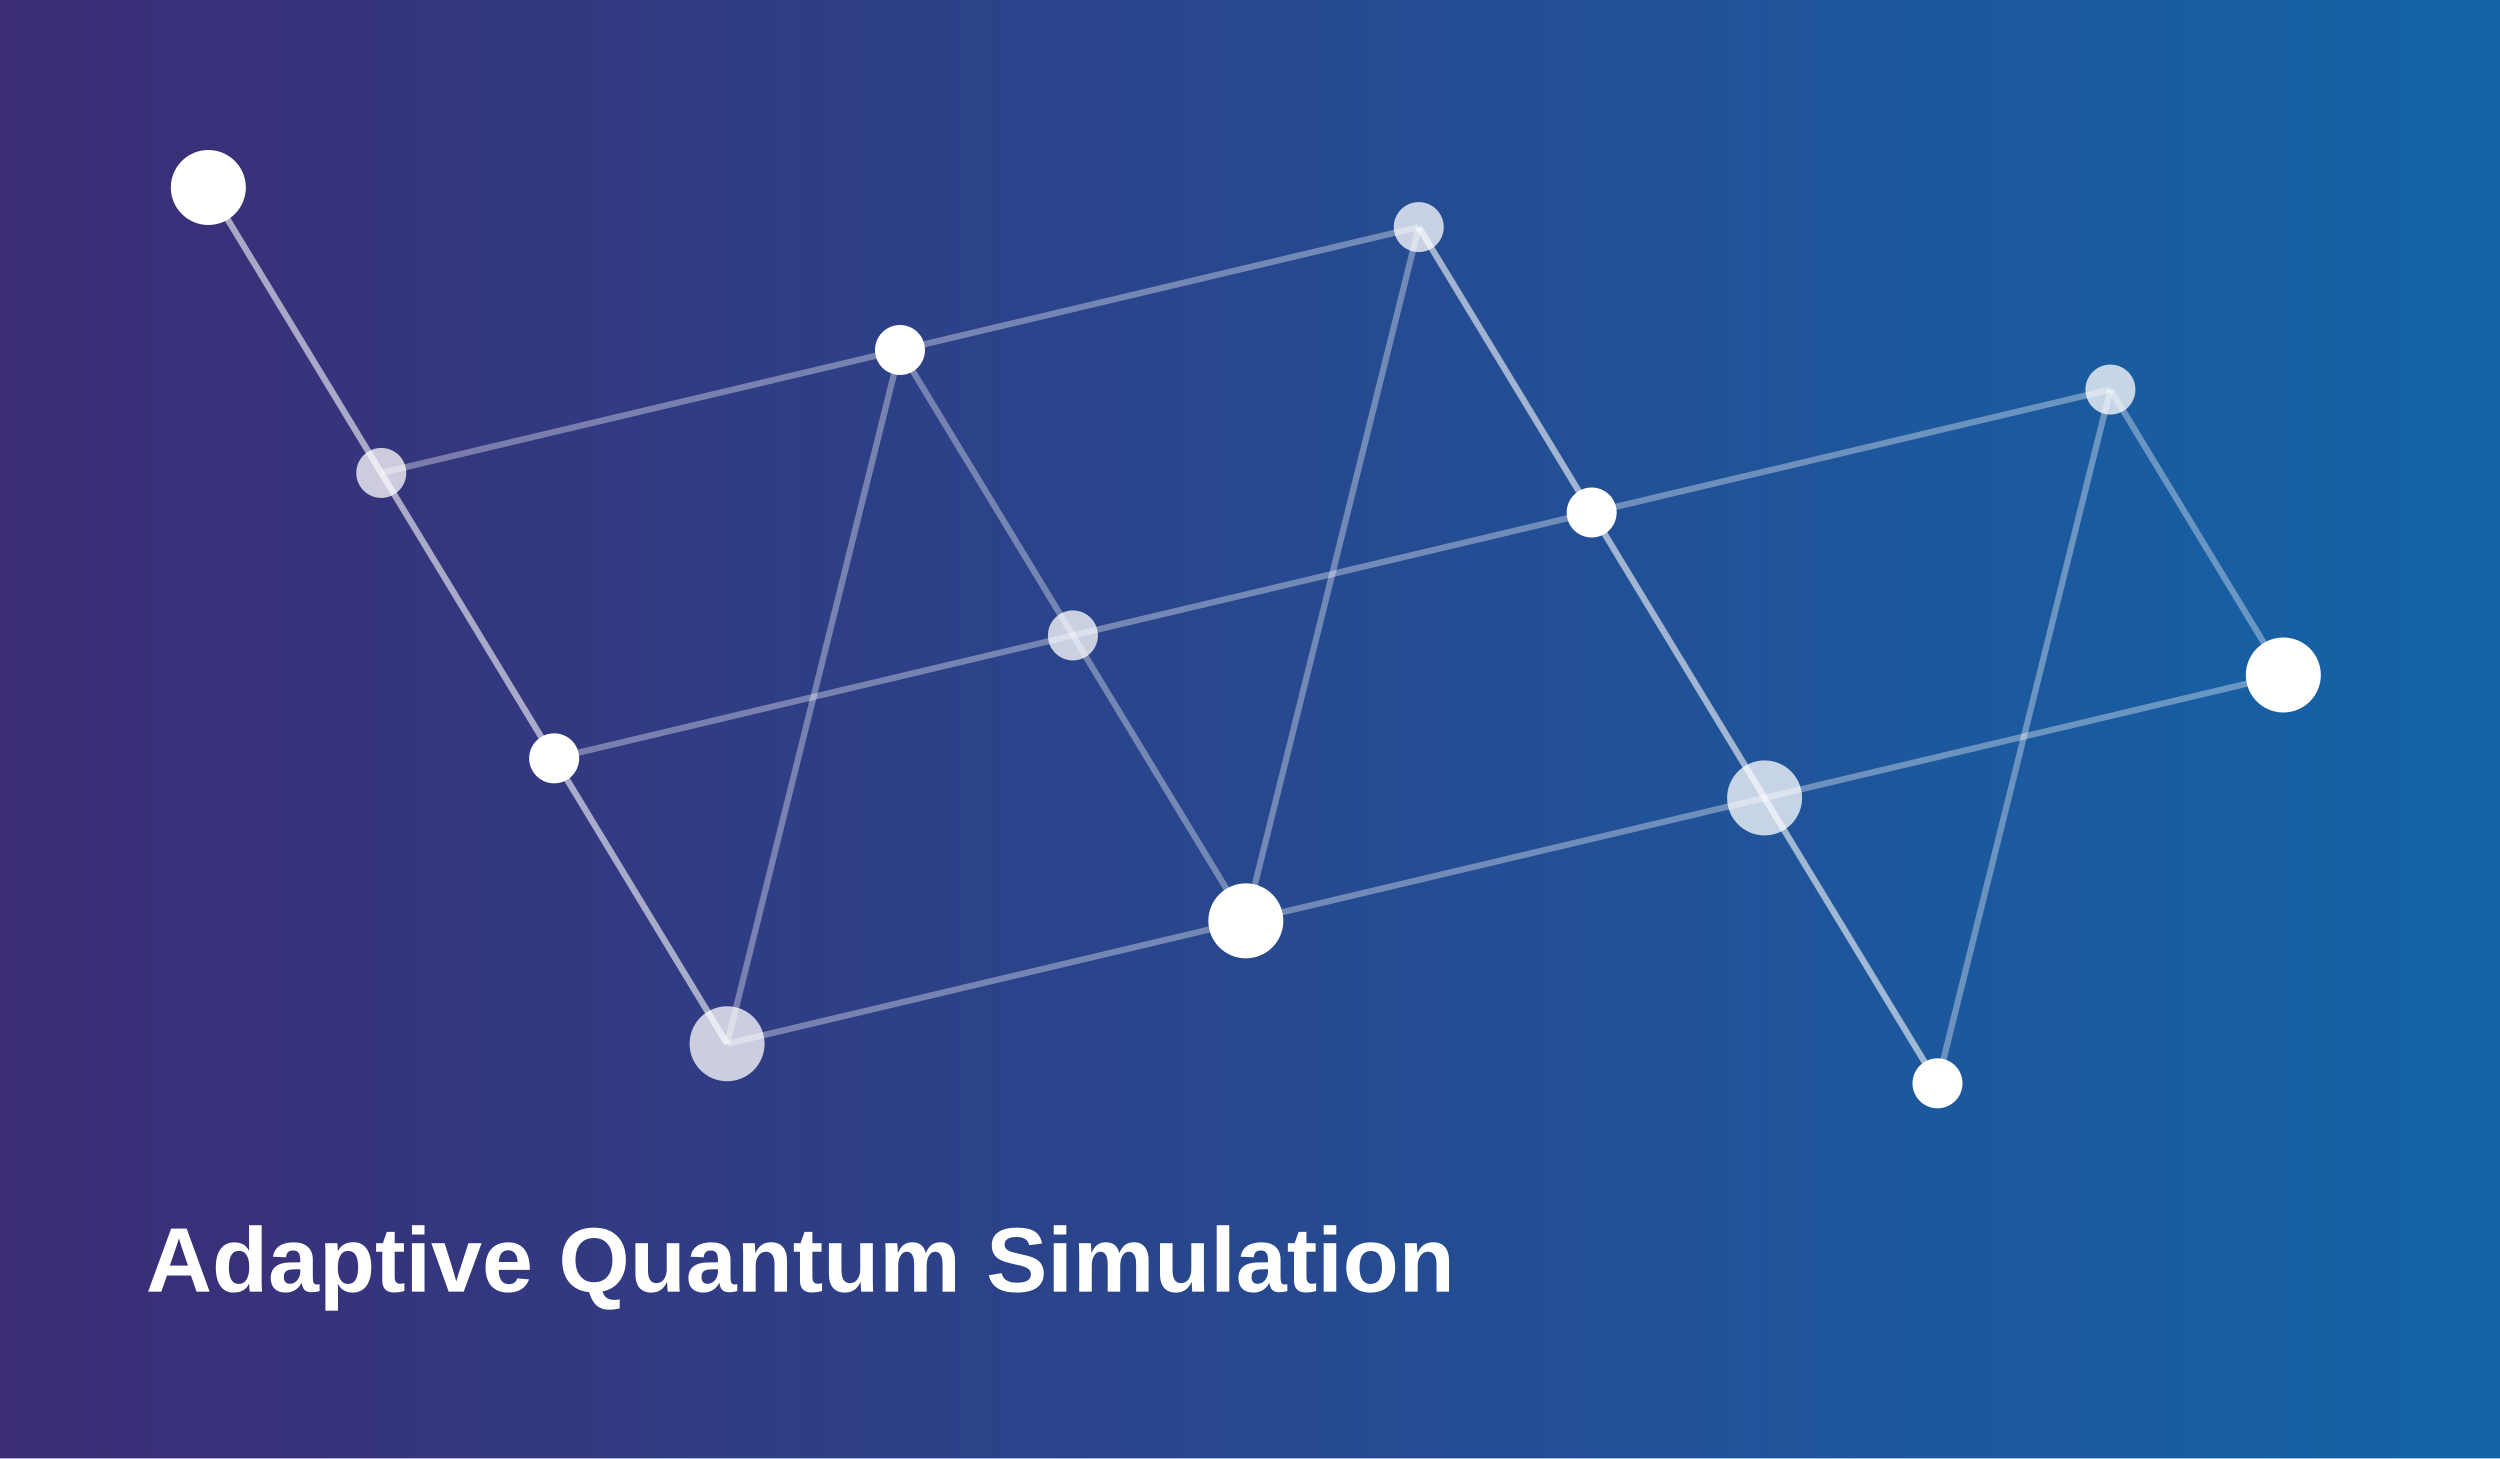
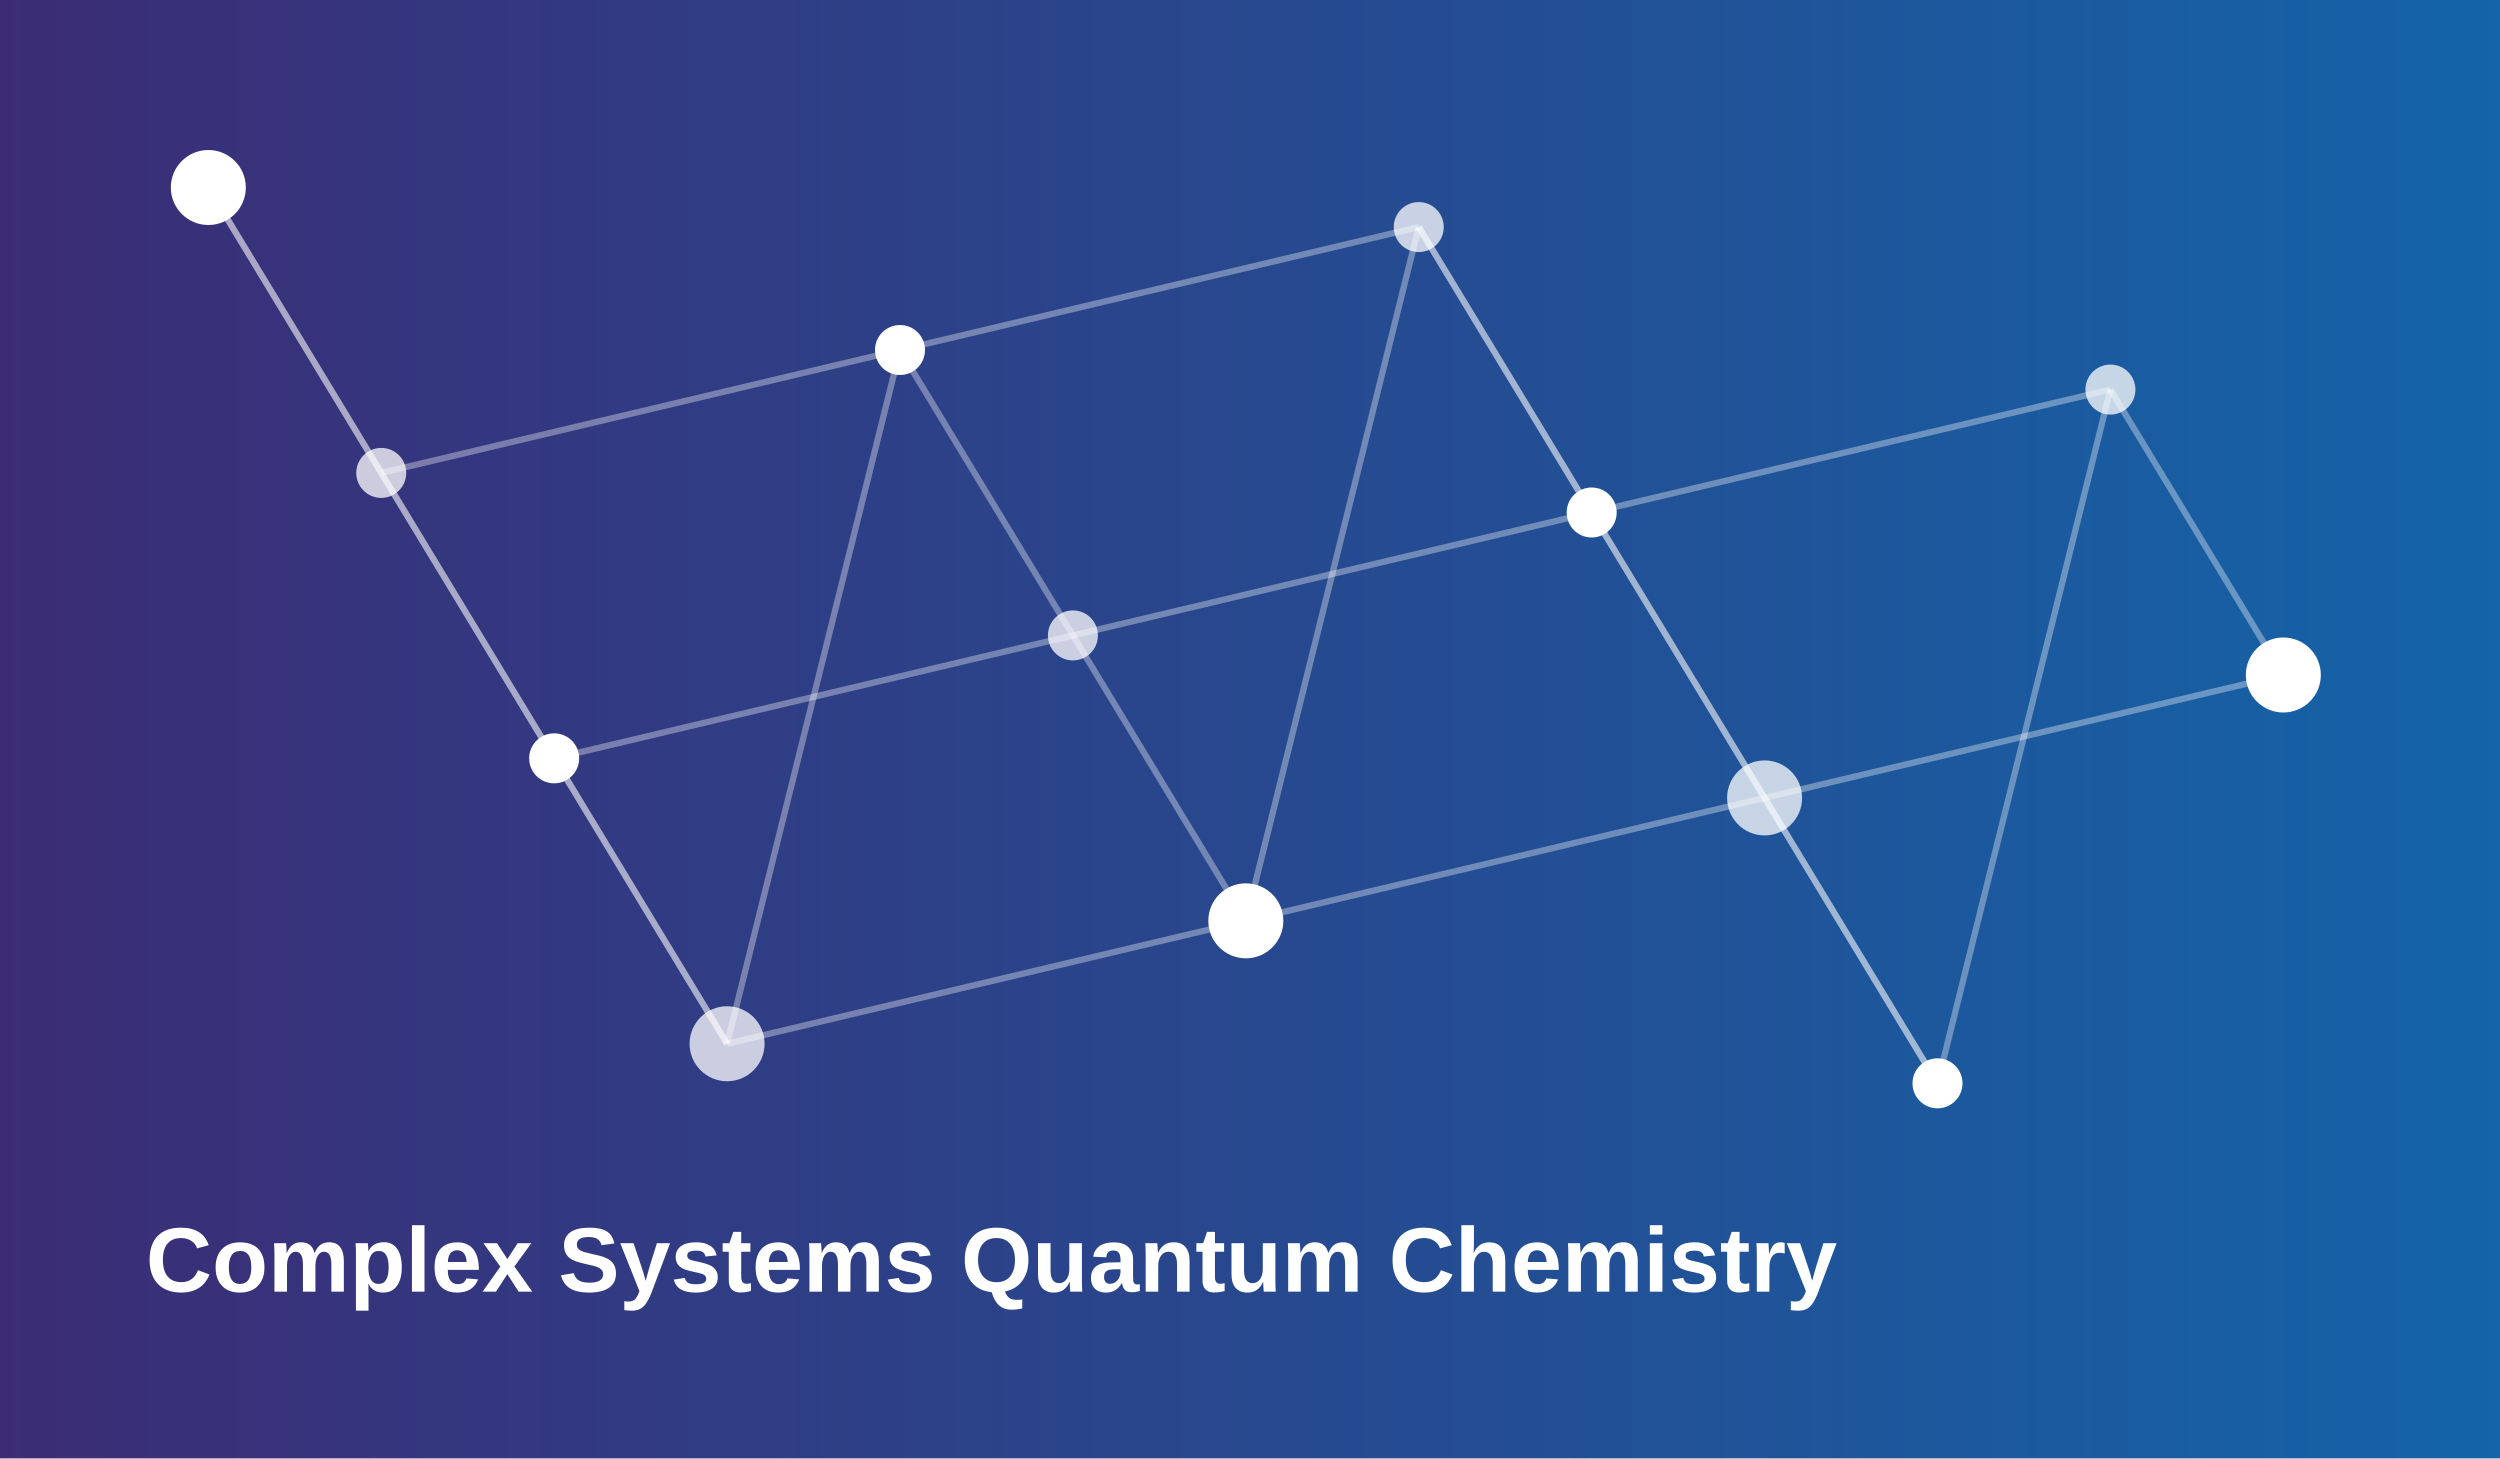
- <svg xmlns="http://www.w3.org/2000/svg" width="1200" height="700" viewBox="0 0 1200 700">
+ <svg xmlns="http://www.w3.org/2000/svg" height="700" viewBox="0 0 1200 700" width="1200">
  <defs>
    <linearGradient id="g" x1="0" x2="1">
      <stop stop-color="#3b2c75" />
      <stop offset="1" stop-color="#1464a8" />
    </linearGradient>
  </defs>
-   <rect width="1200" height="700" fill="url(#g)" />
+   <rect fill="url(#g)" height="700" width="1200" />
  <g stroke="rgba(255,255,255,.35)" stroke-width="3">
-     <line x1="100" y1="90" x2="183" y2="227" />
-     <line x1="100" y1="90" x2="349" y2="501" />
-     <line x1="183" y1="227" x2="266" y2="364" />
-     <line x1="183" y1="227" x2="432" y2="168" />
-     <line x1="266" y1="364" x2="349" y2="501" />
-     <line x1="266" y1="364" x2="515" y2="305" />
-     <line x1="349" y1="501" x2="432" y2="168" />
-     <line x1="349" y1="501" x2="598" y2="442" />
-     <line x1="432" y1="168" x2="515" y2="305" />
-     <line x1="432" y1="168" x2="681" y2="109" />
-     <line x1="515" y1="305" x2="598" y2="442" />
-     <line x1="515" y1="305" x2="764" y2="246" />
-     <line x1="598" y1="442" x2="681" y2="109" />
-     <line x1="598" y1="442" x2="847" y2="383" />
-     <line x1="681" y1="109" x2="764" y2="246" />
-     <line x1="681" y1="109" x2="930" y2="520" />
-     <line x1="764" y1="246" x2="847" y2="383" />
-     <line x1="764" y1="246" x2="1013" y2="187" />
-     <line x1="847" y1="383" x2="930" y2="520" />
-     <line x1="847" y1="383" x2="1096" y2="324" />
-     <line x1="930" y1="520" x2="1013" y2="187" />
-     <line x1="1013" y1="187" x2="1096" y2="324" />
+     <line x1="100" x2="183" y1="90" y2="227" />
+     <line x1="100" x2="349" y1="90" y2="501" />
+     <line x1="183" x2="266" y1="227" y2="364" />
+     <line x1="183" x2="432" y1="227" y2="168" />
+     <line x1="266" x2="349" y1="364" y2="501" />
+     <line x1="266" x2="515" y1="364" y2="305" />
+     <line x1="349" x2="432" y1="501" y2="168" />
+     <line x1="349" x2="598" y1="501" y2="442" />
+     <line x1="432" x2="515" y1="168" y2="305" />
+     <line x1="432" x2="681" y1="168" y2="109" />
+     <line x1="515" x2="598" y1="305" y2="442" />
+     <line x1="515" x2="764" y1="305" y2="246" />
+     <line x1="598" x2="681" y1="442" y2="109" />
+     <line x1="598" x2="847" y1="442" y2="383" />
+     <line x1="681" x2="764" y1="109" y2="246" />
+     <line x1="681" x2="930" y1="109" y2="520" />
+     <line x1="764" x2="847" y1="246" y2="383" />
+     <line x1="764" x2="1013" y1="246" y2="187" />
+     <line x1="847" x2="930" y1="383" y2="520" />
+     <line x1="847" x2="1096" y1="383" y2="324" />
+     <line x1="930" x2="1013" y1="520" y2="187" />
+     <line x1="1013" x2="1096" y1="187" y2="324" />
  </g>
  <g fill="white">
-     <circle cx="100" cy="90" r="18" opacity="1" />
-     <circle cx="183" cy="227" r="12" opacity="0.75" />
-     <circle cx="266" cy="364" r="12" opacity="1" />
-     <circle cx="349" cy="501" r="18" opacity="0.75" />
-     <circle cx="432" cy="168" r="12" opacity="1" />
-     <circle cx="515" cy="305" r="12" opacity="0.75" />
-     <circle cx="598" cy="442" r="18" opacity="1" />
-     <circle cx="681" cy="109" r="12" opacity="0.75" />
-     <circle cx="764" cy="246" r="12" opacity="1" />
-     <circle cx="847" cy="383" r="18" opacity="0.75" />
-     <circle cx="930" cy="520" r="12" opacity="1" />
-     <circle cx="1013" cy="187" r="12" opacity="0.75" />
-     <circle cx="1096" cy="324" r="18" opacity="1" />
+     <circle cx="100" cy="90" opacity="1" r="18" />
+     <circle cx="183" cy="227" opacity="0.75" r="12" />
+     <circle cx="266" cy="364" opacity="1" r="12" />
+     <circle cx="349" cy="501" opacity="0.75" r="18" />
+     <circle cx="432" cy="168" opacity="1" r="12" />
+     <circle cx="515" cy="305" opacity="0.75" r="12" />
+     <circle cx="598" cy="442" opacity="1" r="18" />
+     <circle cx="681" cy="109" opacity="0.75" r="12" />
+     <circle cx="764" cy="246" opacity="1" r="12" />
+     <circle cx="847" cy="383" opacity="0.75" r="18" />
+     <circle cx="930" cy="520" opacity="1" r="12" />
+     <circle cx="1013" cy="187" opacity="0.75" r="12" />
+     <circle cx="1096" cy="324" opacity="1" r="18" />
  </g>
-   <text x="70" y="620" fill="white" font-size="44" font-family="Arial, sans-serif" font-weight="700">Adaptive Quantum Simulation</text>
+   <text fill="white" font-family="Arial, sans-serif" font-size="44" font-weight="700" x="70" y="620">Complex Systems Quantum Chemistry</text>
</svg>
